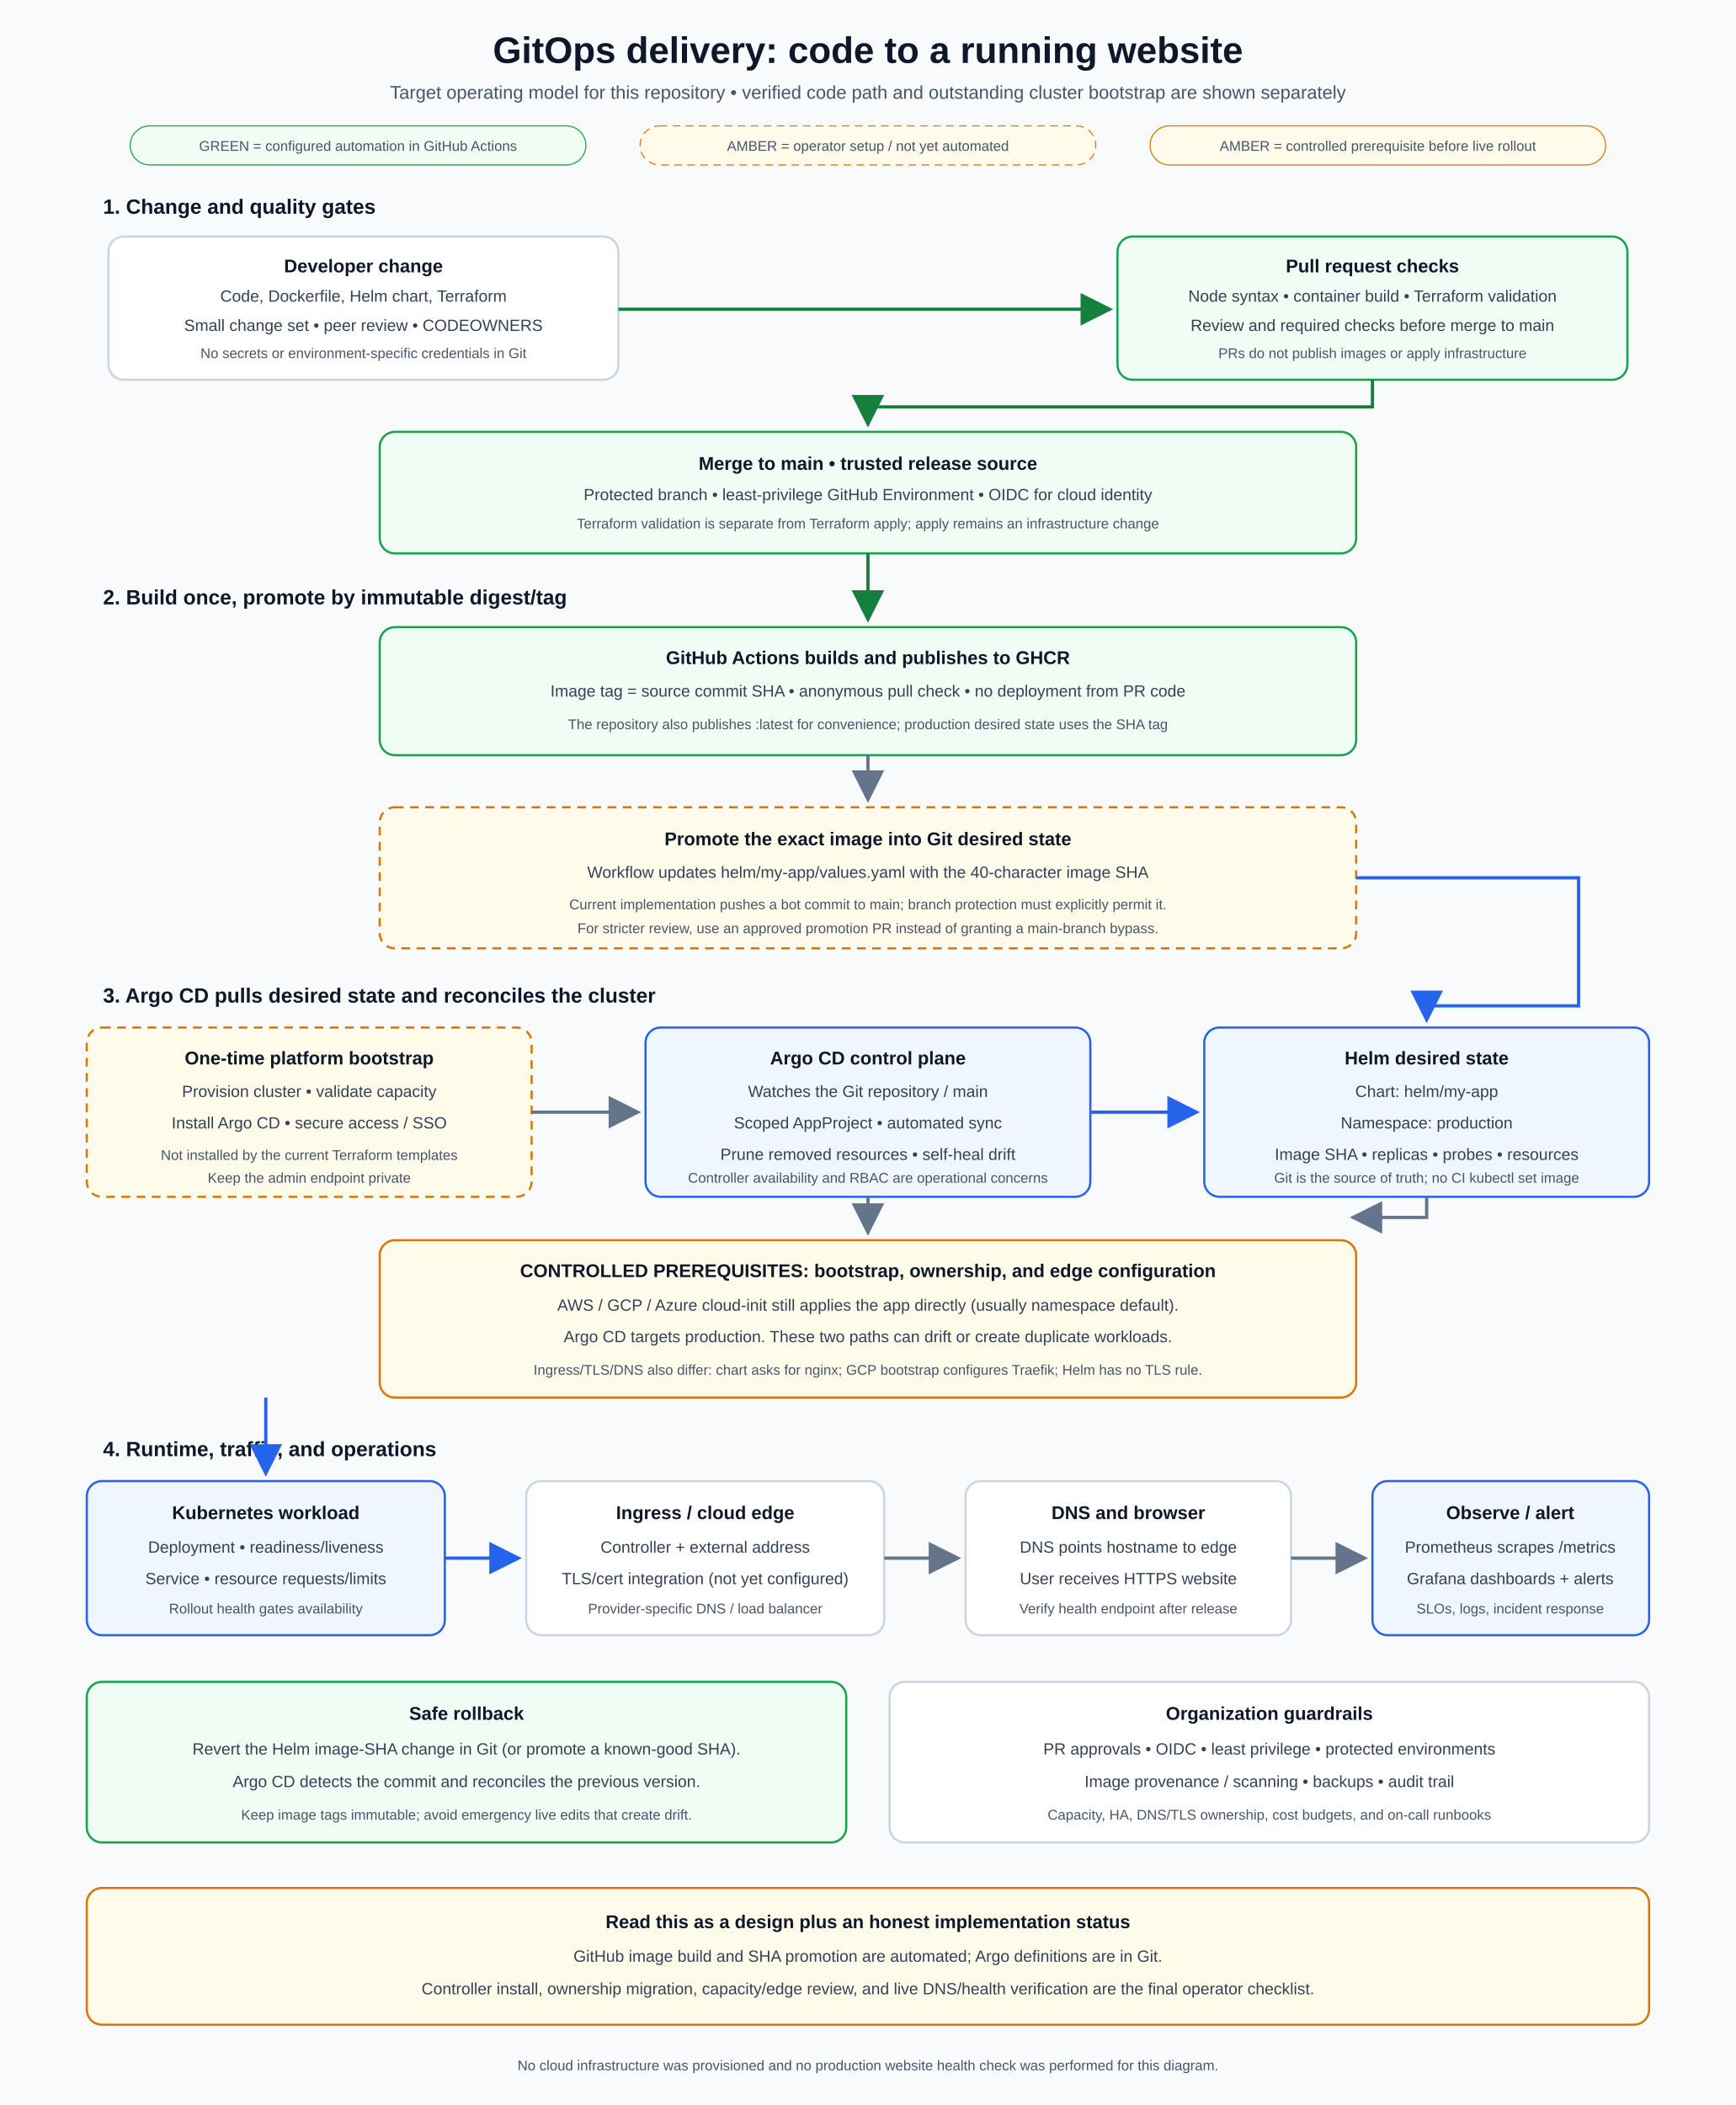
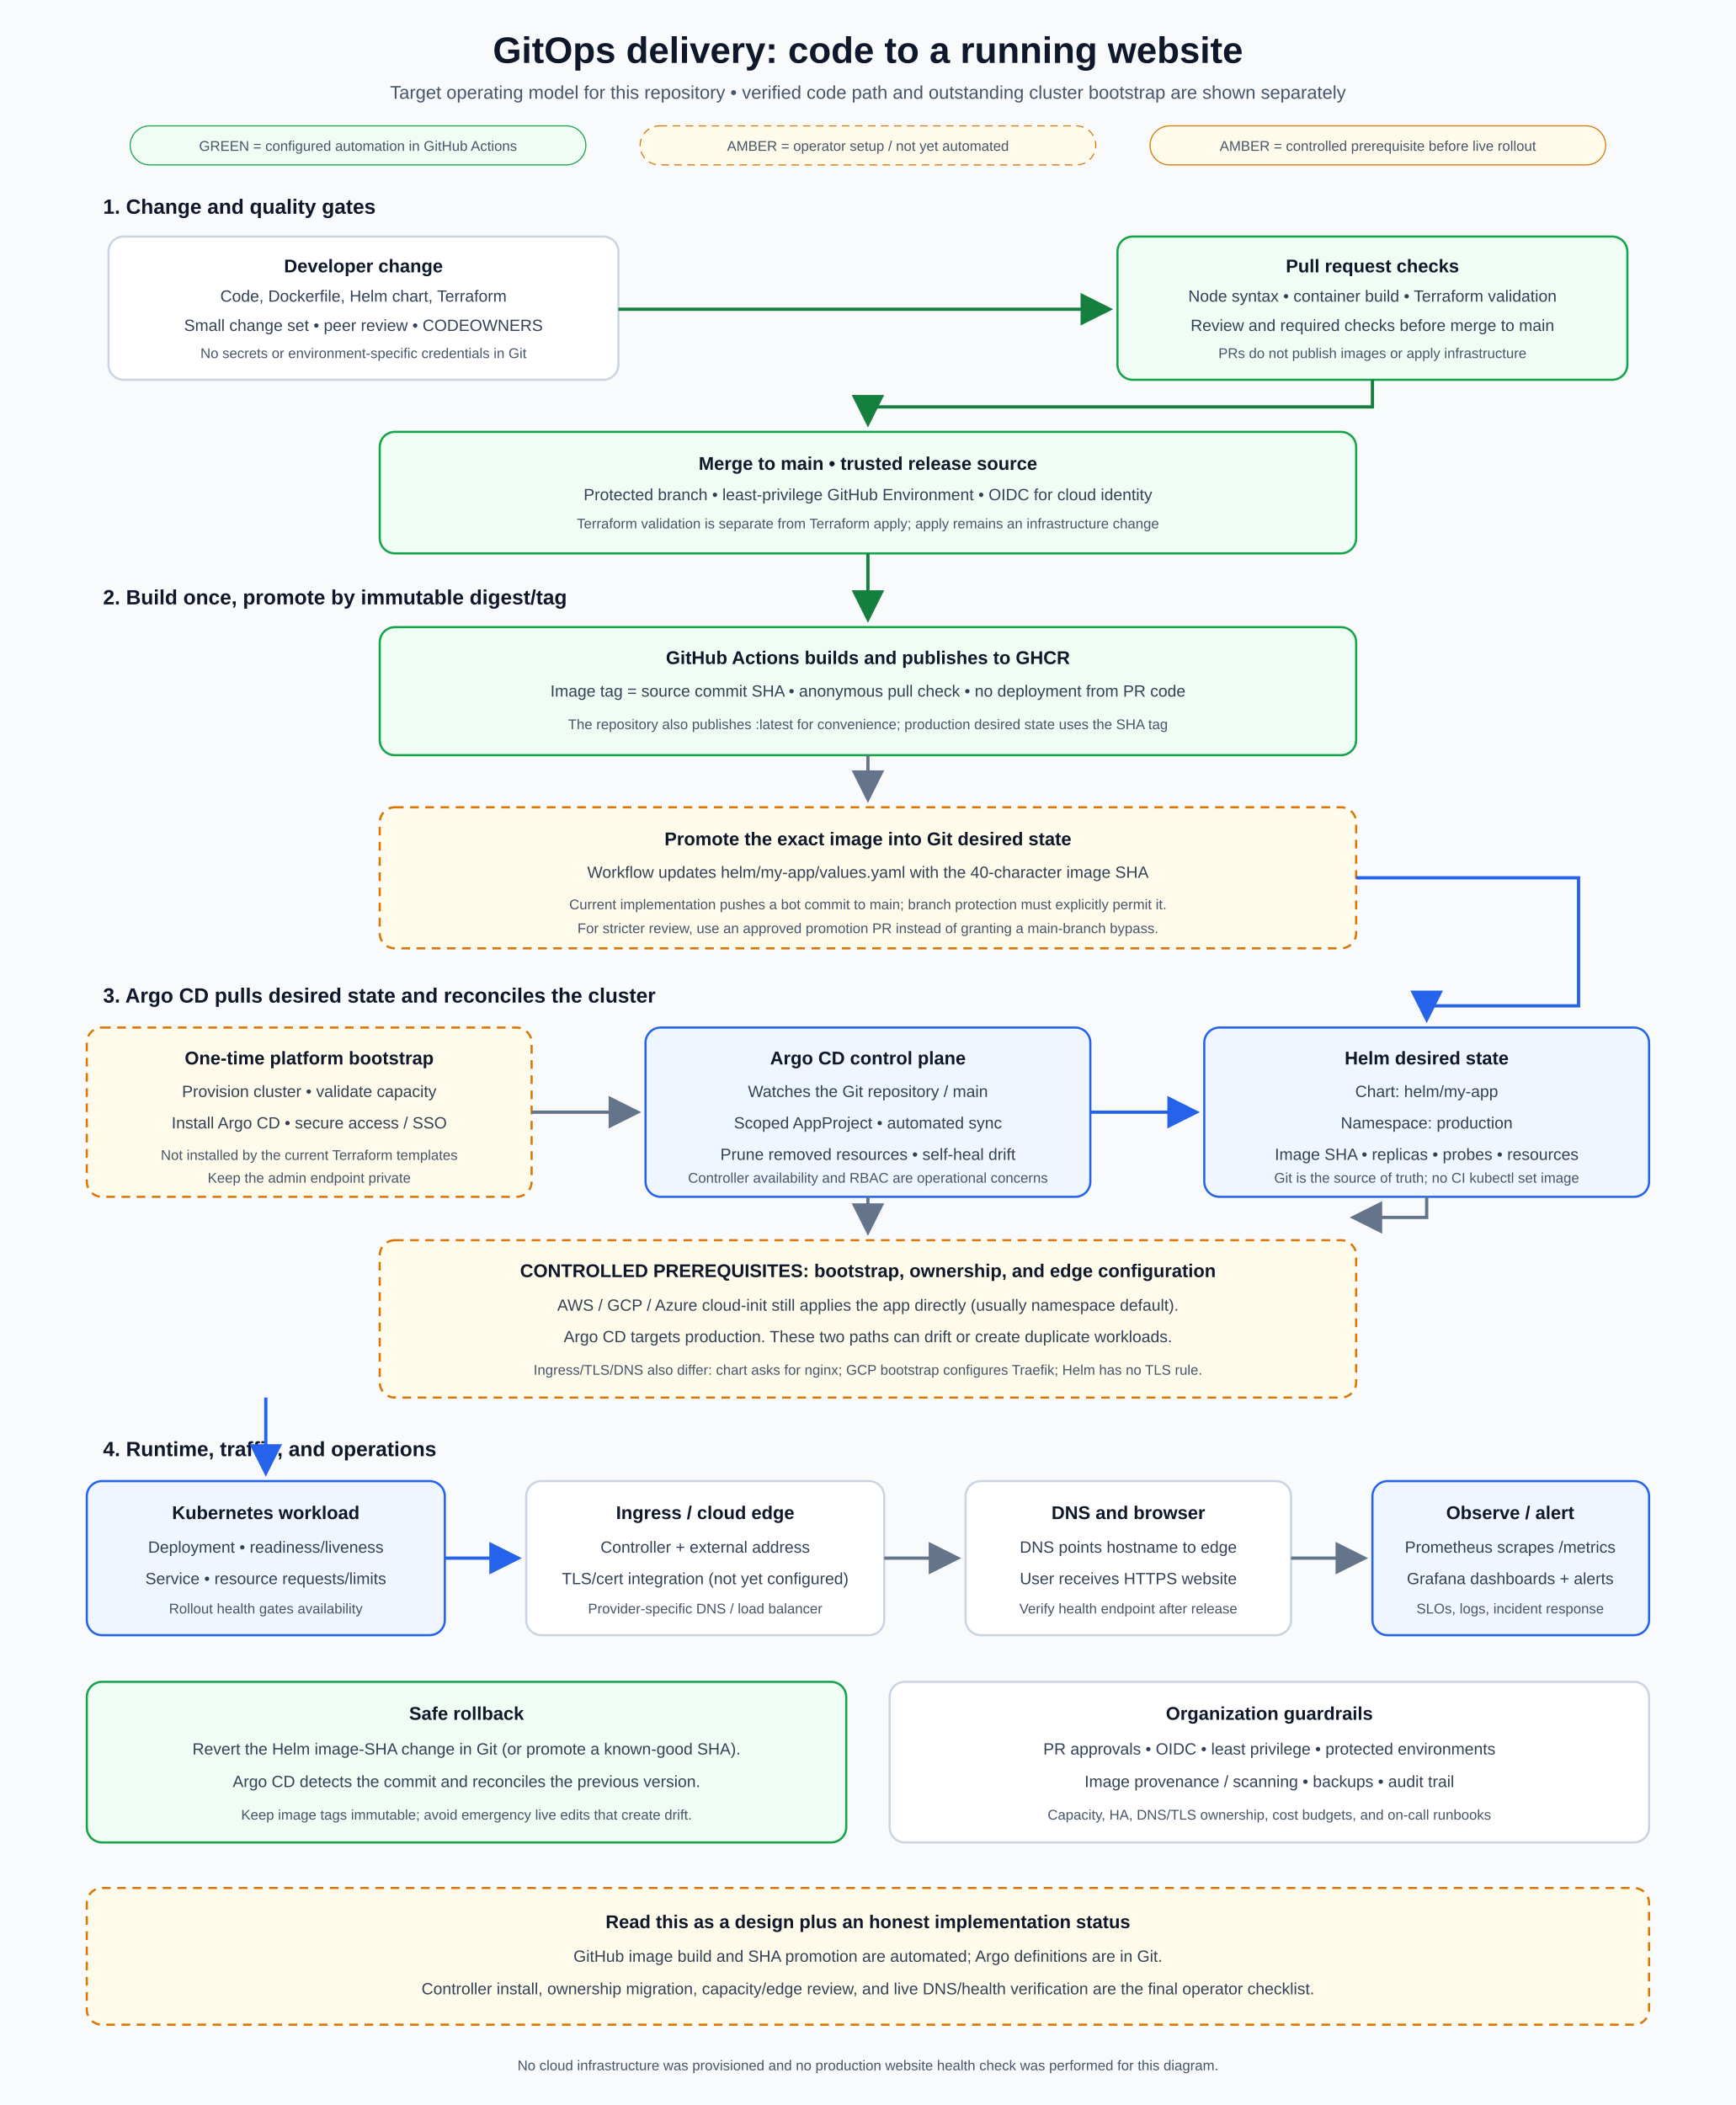
<svg xmlns="http://www.w3.org/2000/svg" viewBox="0 0 1600 1940" role="img" aria-labelledby="title description">
  <defs>
    <marker id="arrow" markerWidth="10" markerHeight="10" refX="8" refY="5" orient="auto">
      <path d="M0 0L10 5L0 10Z" fill="#64748b" />
    </marker>
    <marker id="arrow-green" markerWidth="10" markerHeight="10" refX="8" refY="5" orient="auto">
      <path d="M0 0L10 5L0 10Z" fill="#15803d" />
    </marker>
    <marker id="arrow-blue" markerWidth="10" markerHeight="10" refX="8" refY="5" orient="auto">
      <path d="M0 0L10 5L0 10Z" fill="#2563eb" />
    </marker>
    <style>
      text { font-family: "Segoe UI", Arial, sans-serif; fill: #0f172a; }
      .title { font-size: 34px; font-weight: 700; }
      .subtitle { font-size: 17px; fill: #475569; }
      .section { font-size: 19px; font-weight: 700; }
      .heading { font-size: 17px; font-weight: 700; }
      .body { font-size: 15px; fill: #334155; }
      .small { font-size: 13px; fill: #475569; }
      .label { font-size: 12px; font-weight: 700; letter-spacing: 1px; }
      .card { fill: #ffffff; stroke: #cbd5e1; stroke-width: 2; rx: 14; }
      .green { fill: #f0fdf4; stroke: #16a34a; stroke-width: 2; rx: 14; }
      .blue { fill: #eff6ff; stroke: #2563eb; stroke-width: 2; rx: 14; }
      .amber { fill: #fffbeb; stroke: #d97706; stroke-width: 2; stroke-dasharray: 8 6; rx: 14; }
-       .red { fill: #fffbeb; stroke: #d97706; stroke-width: 2; rx: 14; }
      .arrow { fill: none; stroke: #64748b; stroke-width: 3; marker-end: url(#arrow); }
      .arrow-green { fill: none; stroke: #15803d; stroke-width: 3; marker-end: url(#arrow-green); }
      .arrow-blue { fill: none; stroke: #2563eb; stroke-width: 3; marker-end: url(#arrow-blue); }
      .divider { stroke: #e2e8f0; stroke-width: 2; }
    </style>
  </defs>
  <rect width="1600" height="1940" fill="#f8fafc" />
  <text x="800" y="58" text-anchor="middle" class="title">GitOps delivery: code to a running website</text>
  <text x="800" y="91" text-anchor="middle" class="subtitle">Target operating model for this repository • verified code path and outstanding cluster bootstrap are shown separately</text>
  <rect x="120" y="116" width="420" height="36" rx="18" fill="#f0fdf4" stroke="#16a34a" />
  <text x="330" y="139" text-anchor="middle" class="small">GREEN = configured automation in GitHub Actions</text>
  <rect x="590" y="116" width="420" height="36" rx="18" fill="#fffbeb" stroke="#d97706" stroke-dasharray="7 5" />
  <text x="800" y="139" text-anchor="middle" class="small">AMBER = operator setup / not yet automated</text>
  <rect x="1060" y="116" width="420" height="36" rx="18" fill="#fffbeb" stroke="#d97706" />
  <text x="1270" y="139" text-anchor="middle" class="small">AMBER = controlled prerequisite before live rollout</text>
  <text x="95" y="197" class="section">1. Change and quality gates</text>
  <rect x="100" y="218" width="470" height="132" class="card" />
  <text x="335" y="251" text-anchor="middle" class="heading">Developer change</text>
  <text x="335" y="278" text-anchor="middle" class="body">Code, Dockerfile, Helm chart, Terraform</text>
  <text x="335" y="305" text-anchor="middle" class="body">Small change set • peer review • CODEOWNERS</text>
  <text x="335" y="330" text-anchor="middle" class="small">No secrets or environment-specific credentials in Git</text>
  <rect x="1030" y="218" width="470" height="132" class="green" />
  <text x="1265" y="251" text-anchor="middle" class="heading">Pull request checks</text>
  <text x="1265" y="278" text-anchor="middle" class="body">Node syntax • container build • Terraform validation</text>
  <text x="1265" y="305" text-anchor="middle" class="body">Review and required checks before merge to main</text>
  <text x="1265" y="330" text-anchor="middle" class="small">PRs do not publish images or apply infrastructure</text>
  <path d="M570 285H1020" class="arrow-green" />
  <rect x="350" y="398" width="900" height="112" class="green" />
  <text x="800" y="433" text-anchor="middle" class="heading">Merge to main • trusted release source</text>
  <text x="800" y="461" text-anchor="middle" class="body">Protected branch • least-privilege GitHub Environment • OIDC for cloud identity</text>
  <text x="800" y="487" text-anchor="middle" class="small">Terraform validation is separate from Terraform apply; apply remains an infrastructure change</text>
  <path d="M1265 350V375H800V388" class="arrow-green" />
  <text x="95" y="557" class="section">2. Build once, promote by immutable digest/tag</text>
  <rect x="350" y="578" width="900" height="118" class="green" />
  <text x="800" y="612" text-anchor="middle" class="heading">GitHub Actions builds and publishes to GHCR</text>
  <text x="800" y="642" text-anchor="middle" class="body">Image tag = source commit SHA • anonymous pull check • no deployment from PR code</text>
  <text x="800" y="672" text-anchor="middle" class="small">The repository also publishes :latest for convenience; production desired state uses the SHA tag</text>
  <path d="M800 510V568" class="arrow-green" />
  <rect x="350" y="744" width="900" height="130" class="amber" />
  <text x="800" y="779" text-anchor="middle" class="heading">Promote the exact image into Git desired state</text>
  <text x="800" y="809" text-anchor="middle" class="body">Workflow updates helm/my-app/values.yaml with the 40-character image SHA</text>
  <text x="800" y="838" text-anchor="middle" class="small">Current implementation pushes a bot commit to main; branch protection must explicitly permit it.</text>
  <text x="800" y="860" text-anchor="middle" class="small">For stricter review, use an approved promotion PR instead of granting a main-branch bypass.</text>
  <path d="M800 696V734" class="arrow" />
  <text x="95" y="924" class="section">3. Argo CD pulls desired state and reconciles the cluster</text>
  <rect x="80" y="947" width="410" height="156" class="amber" />
  <text x="285" y="981" text-anchor="middle" class="heading">One-time platform bootstrap</text>
  <text x="285" y="1011" text-anchor="middle" class="body">Provision cluster • validate capacity</text>
  <text x="285" y="1040" text-anchor="middle" class="body">Install Argo CD • secure access / SSO</text>
  <text x="285" y="1069" text-anchor="middle" class="small">Not installed by the current Terraform templates</text>
  <text x="285" y="1090" text-anchor="middle" class="small">Keep the admin endpoint private</text>
  <rect x="595" y="947" width="410" height="156" class="blue" />
  <text x="800" y="981" text-anchor="middle" class="heading">Argo CD control plane</text>
  <text x="800" y="1011" text-anchor="middle" class="body">Watches the Git repository / main</text>
  <text x="800" y="1040" text-anchor="middle" class="body">Scoped AppProject • automated sync</text>
  <text x="800" y="1069" text-anchor="middle" class="body">Prune removed resources • self-heal drift</text>
  <text x="800" y="1090" text-anchor="middle" class="small">Controller availability and RBAC are operational concerns</text>
  <rect x="1110" y="947" width="410" height="156" class="blue" />
  <text x="1315" y="981" text-anchor="middle" class="heading">Helm desired state</text>
  <text x="1315" y="1011" text-anchor="middle" class="body">Chart: helm/my-app</text>
  <text x="1315" y="1040" text-anchor="middle" class="body">Namespace: production</text>
  <text x="1315" y="1069" text-anchor="middle" class="body">Image SHA • replicas • probes • resources</text>
  <text x="1315" y="1090" text-anchor="middle" class="small">Git is the source of truth; no CI kubectl set image</text>
  <path d="M1250 809H1455V927H1315V937" class="arrow-blue" />
  <path d="M490 1025H585" class="arrow" />
  <path d="M1005 1025H1100" class="arrow-blue" />
-   <rect x="350" y="1143" width="900" height="145" class="red" />
+   <rect x="350" y="1143" width="900" height="145" class="amber" />
  <text x="800" y="1177" text-anchor="middle" class="heading">CONTROLLED PREREQUISITES: bootstrap, ownership, and edge configuration</text>
  <text x="800" y="1208" text-anchor="middle" class="body">AWS / GCP / Azure cloud-init still applies the app directly (usually namespace default).</text>
  <text x="800" y="1237" text-anchor="middle" class="body">Argo CD targets production. These two paths can drift or create duplicate workloads.</text>
  <text x="800" y="1267" text-anchor="middle" class="small">Ingress/TLS/DNS also differ: chart asks for nginx; GCP bootstrap configures Traefik; Helm has no TLS rule.</text>
  <path d="M800 1103V1133" class="arrow" />
  <path d="M1315 1103V1122H1250" class="arrow" />
  <text x="95" y="1342" class="section">4. Runtime, traffic, and operations</text>
  <rect x="80" y="1365" width="330" height="142" class="blue" />
  <text x="245" y="1400" text-anchor="middle" class="heading">Kubernetes workload</text>
  <text x="245" y="1431" text-anchor="middle" class="body">Deployment • readiness/liveness</text>
  <text x="245" y="1460" text-anchor="middle" class="body">Service • resource requests/limits</text>
  <text x="245" y="1487" text-anchor="middle" class="small">Rollout health gates availability</text>
  <rect x="485" y="1365" width="330" height="142" class="card" />
  <text x="650" y="1400" text-anchor="middle" class="heading">Ingress / cloud edge</text>
  <text x="650" y="1431" text-anchor="middle" class="body">Controller + external address</text>
  <text x="650" y="1460" text-anchor="middle" class="body">TLS/cert integration (not yet configured)</text>
  <text x="650" y="1487" text-anchor="middle" class="small">Provider-specific DNS / load balancer</text>
  <rect x="890" y="1365" width="300" height="142" class="card" />
  <text x="1040" y="1400" text-anchor="middle" class="heading">DNS and browser</text>
  <text x="1040" y="1431" text-anchor="middle" class="body">DNS points hostname to edge</text>
  <text x="1040" y="1460" text-anchor="middle" class="body">User receives HTTPS website</text>
  <text x="1040" y="1487" text-anchor="middle" class="small">Verify health endpoint after release</text>
  <rect x="1265" y="1365" width="255" height="142" class="blue" />
  <text x="1392" y="1400" text-anchor="middle" class="heading">Observe / alert</text>
  <text x="1392" y="1431" text-anchor="middle" class="body">Prometheus scrapes /metrics</text>
  <text x="1392" y="1460" text-anchor="middle" class="body">Grafana dashboards + alerts</text>
  <text x="1392" y="1487" text-anchor="middle" class="small">SLOs, logs, incident response</text>
  <path d="M410 1436H475" class="arrow-blue" />
  <path d="M815 1436H880" class="arrow" />
  <path d="M1190 1436H1255" class="arrow" />
  <path d="M245 1288V1355" class="arrow-blue" />
  <rect x="80" y="1550" width="700" height="148" class="green" />
  <text x="430" y="1585" text-anchor="middle" class="heading">Safe rollback</text>
  <text x="430" y="1617" text-anchor="middle" class="body">Revert the Helm image-SHA change in Git (or promote a known-good SHA).</text>
  <text x="430" y="1647" text-anchor="middle" class="body">Argo CD detects the commit and reconciles the previous version.</text>
  <text x="430" y="1677" text-anchor="middle" class="small">Keep image tags immutable; avoid emergency live edits that create drift.</text>
  <rect x="820" y="1550" width="700" height="148" class="card" />
  <text x="1170" y="1585" text-anchor="middle" class="heading">Organization guardrails</text>
  <text x="1170" y="1617" text-anchor="middle" class="body">PR approvals • OIDC • least privilege • protected environments</text>
  <text x="1170" y="1647" text-anchor="middle" class="body">Image provenance / scanning • backups • audit trail</text>
  <text x="1170" y="1677" text-anchor="middle" class="small">Capacity, HA, DNS/TLS ownership, cost budgets, and on-call runbooks</text>
-   <rect x="80" y="1740" width="1440" height="126" class="red" />
+   <rect x="80" y="1740" width="1440" height="126" class="amber" />
  <text x="800" y="1777" text-anchor="middle" class="heading">Read this as a design plus an honest implementation status</text>
  <text x="800" y="1808" text-anchor="middle" class="body">GitHub image build and SHA promotion are automated; Argo definitions are in Git.</text>
  <text x="800" y="1838" text-anchor="middle" class="body">Controller install, ownership migration, capacity/edge review, and live DNS/health verification are the final operator checklist.</text>
  <text x="800" y="1908" text-anchor="middle" class="small">No cloud infrastructure was provisioned and no production website health check was performed for this diagram.</text>
</svg>
